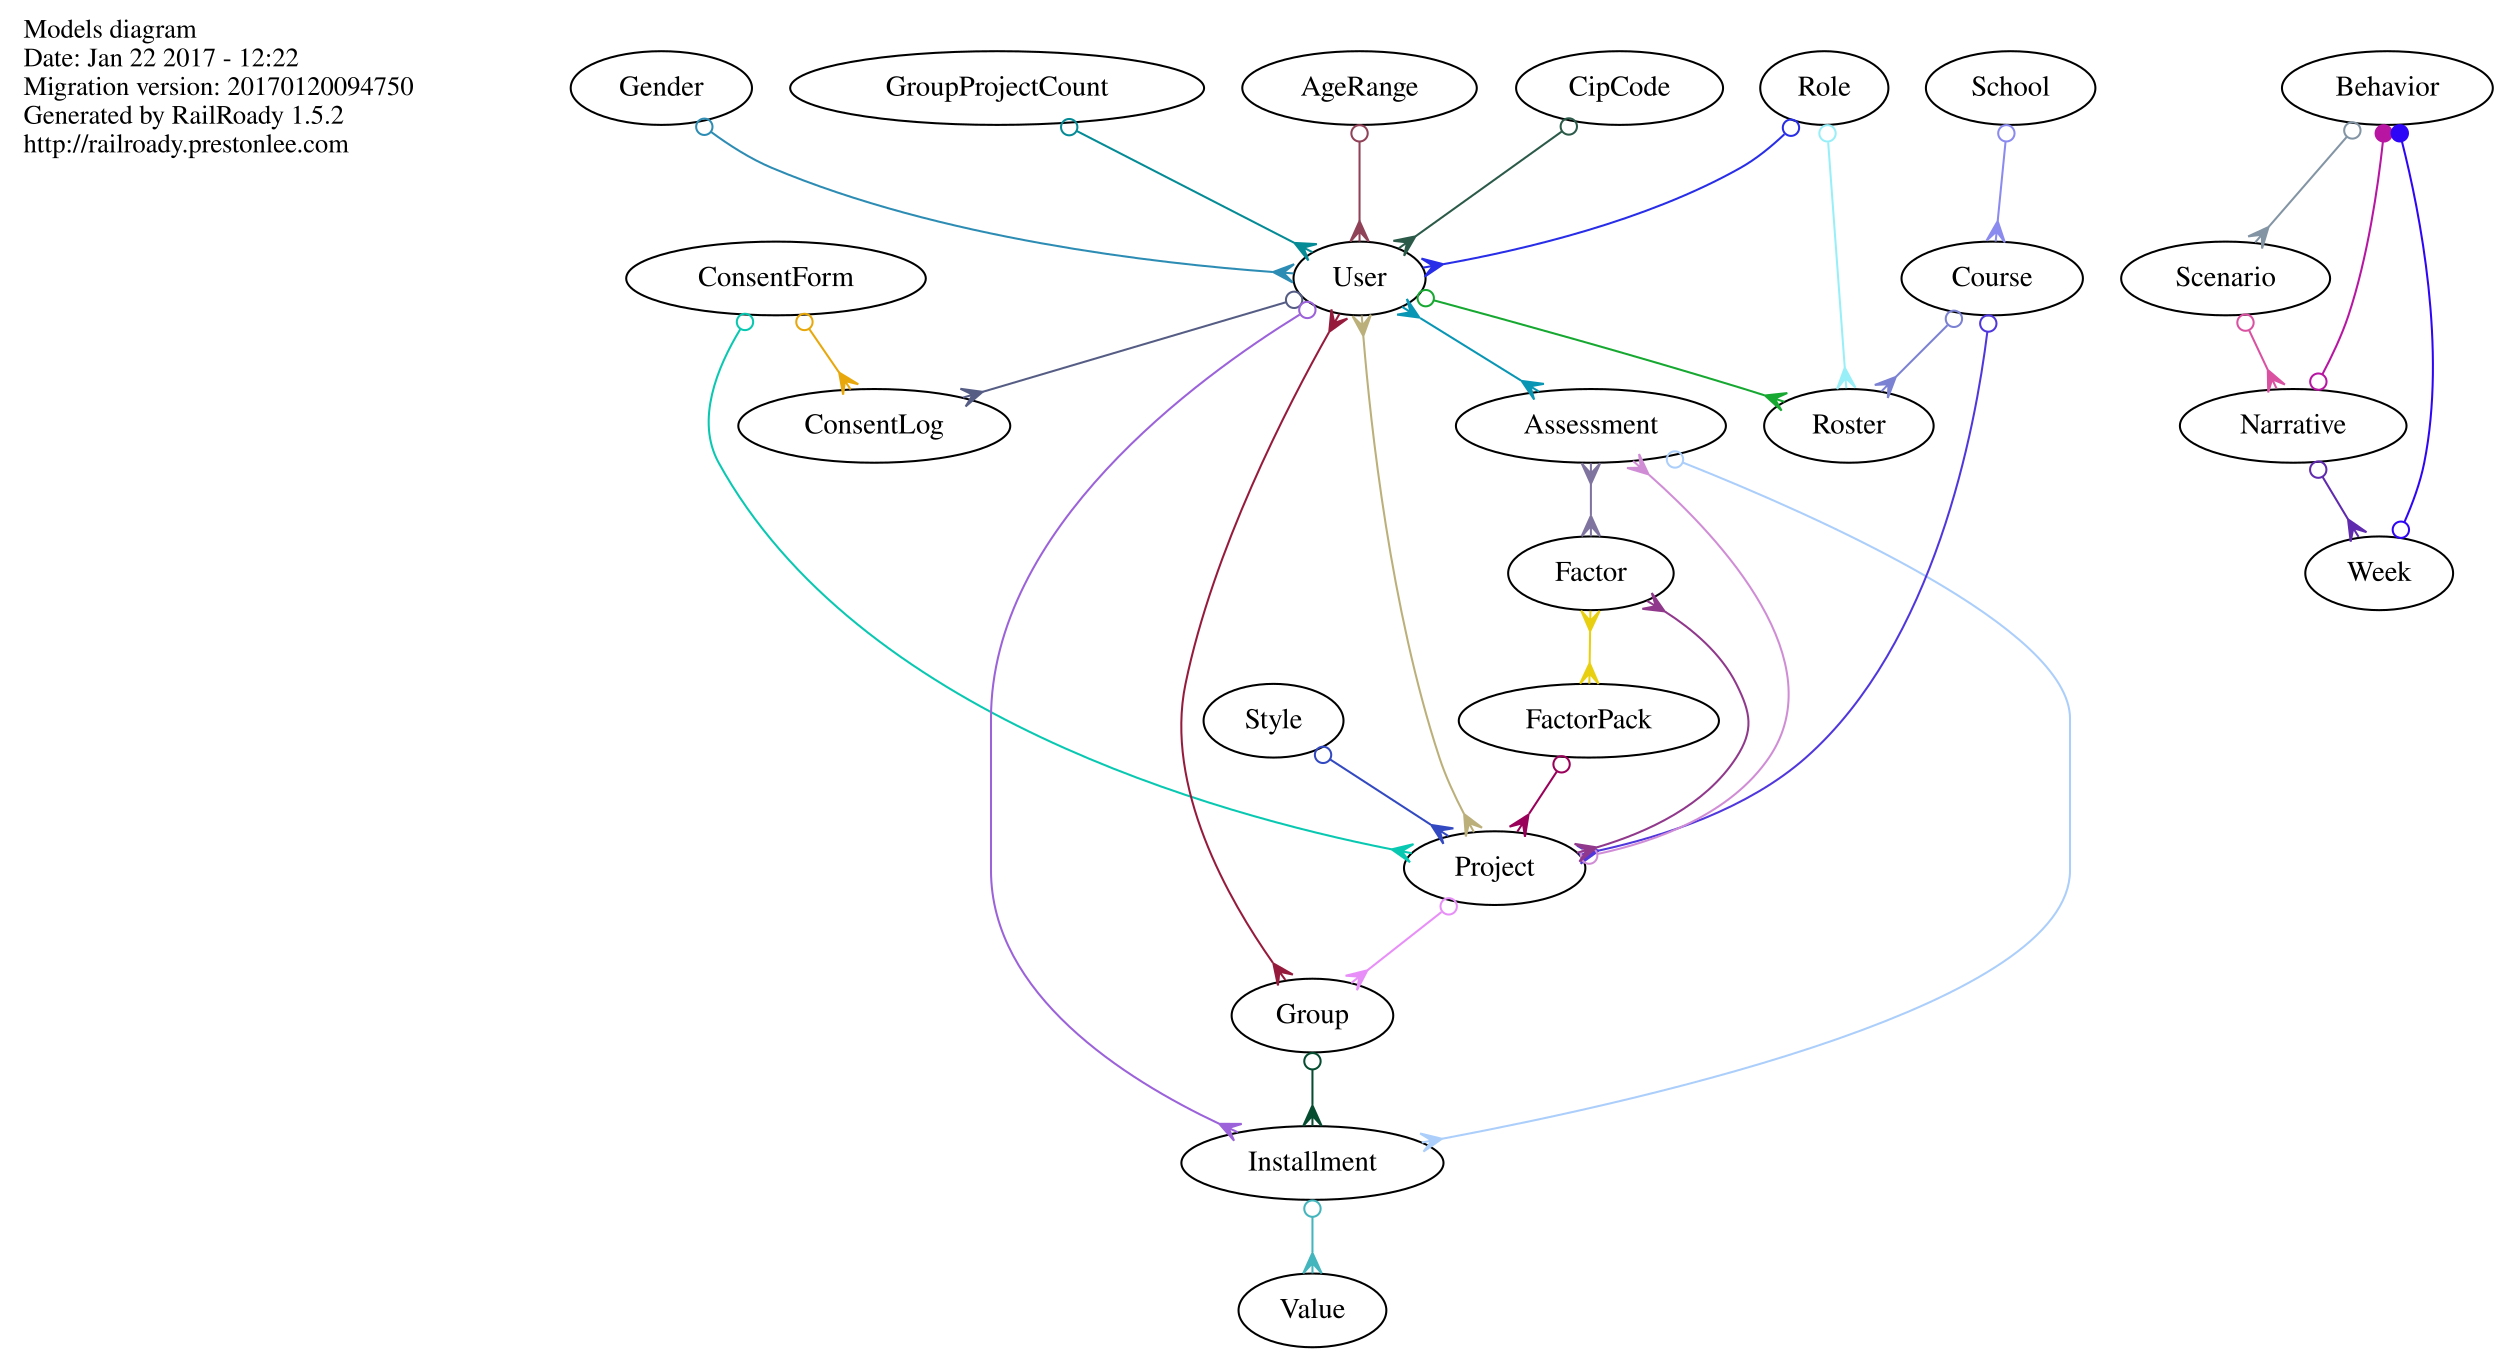
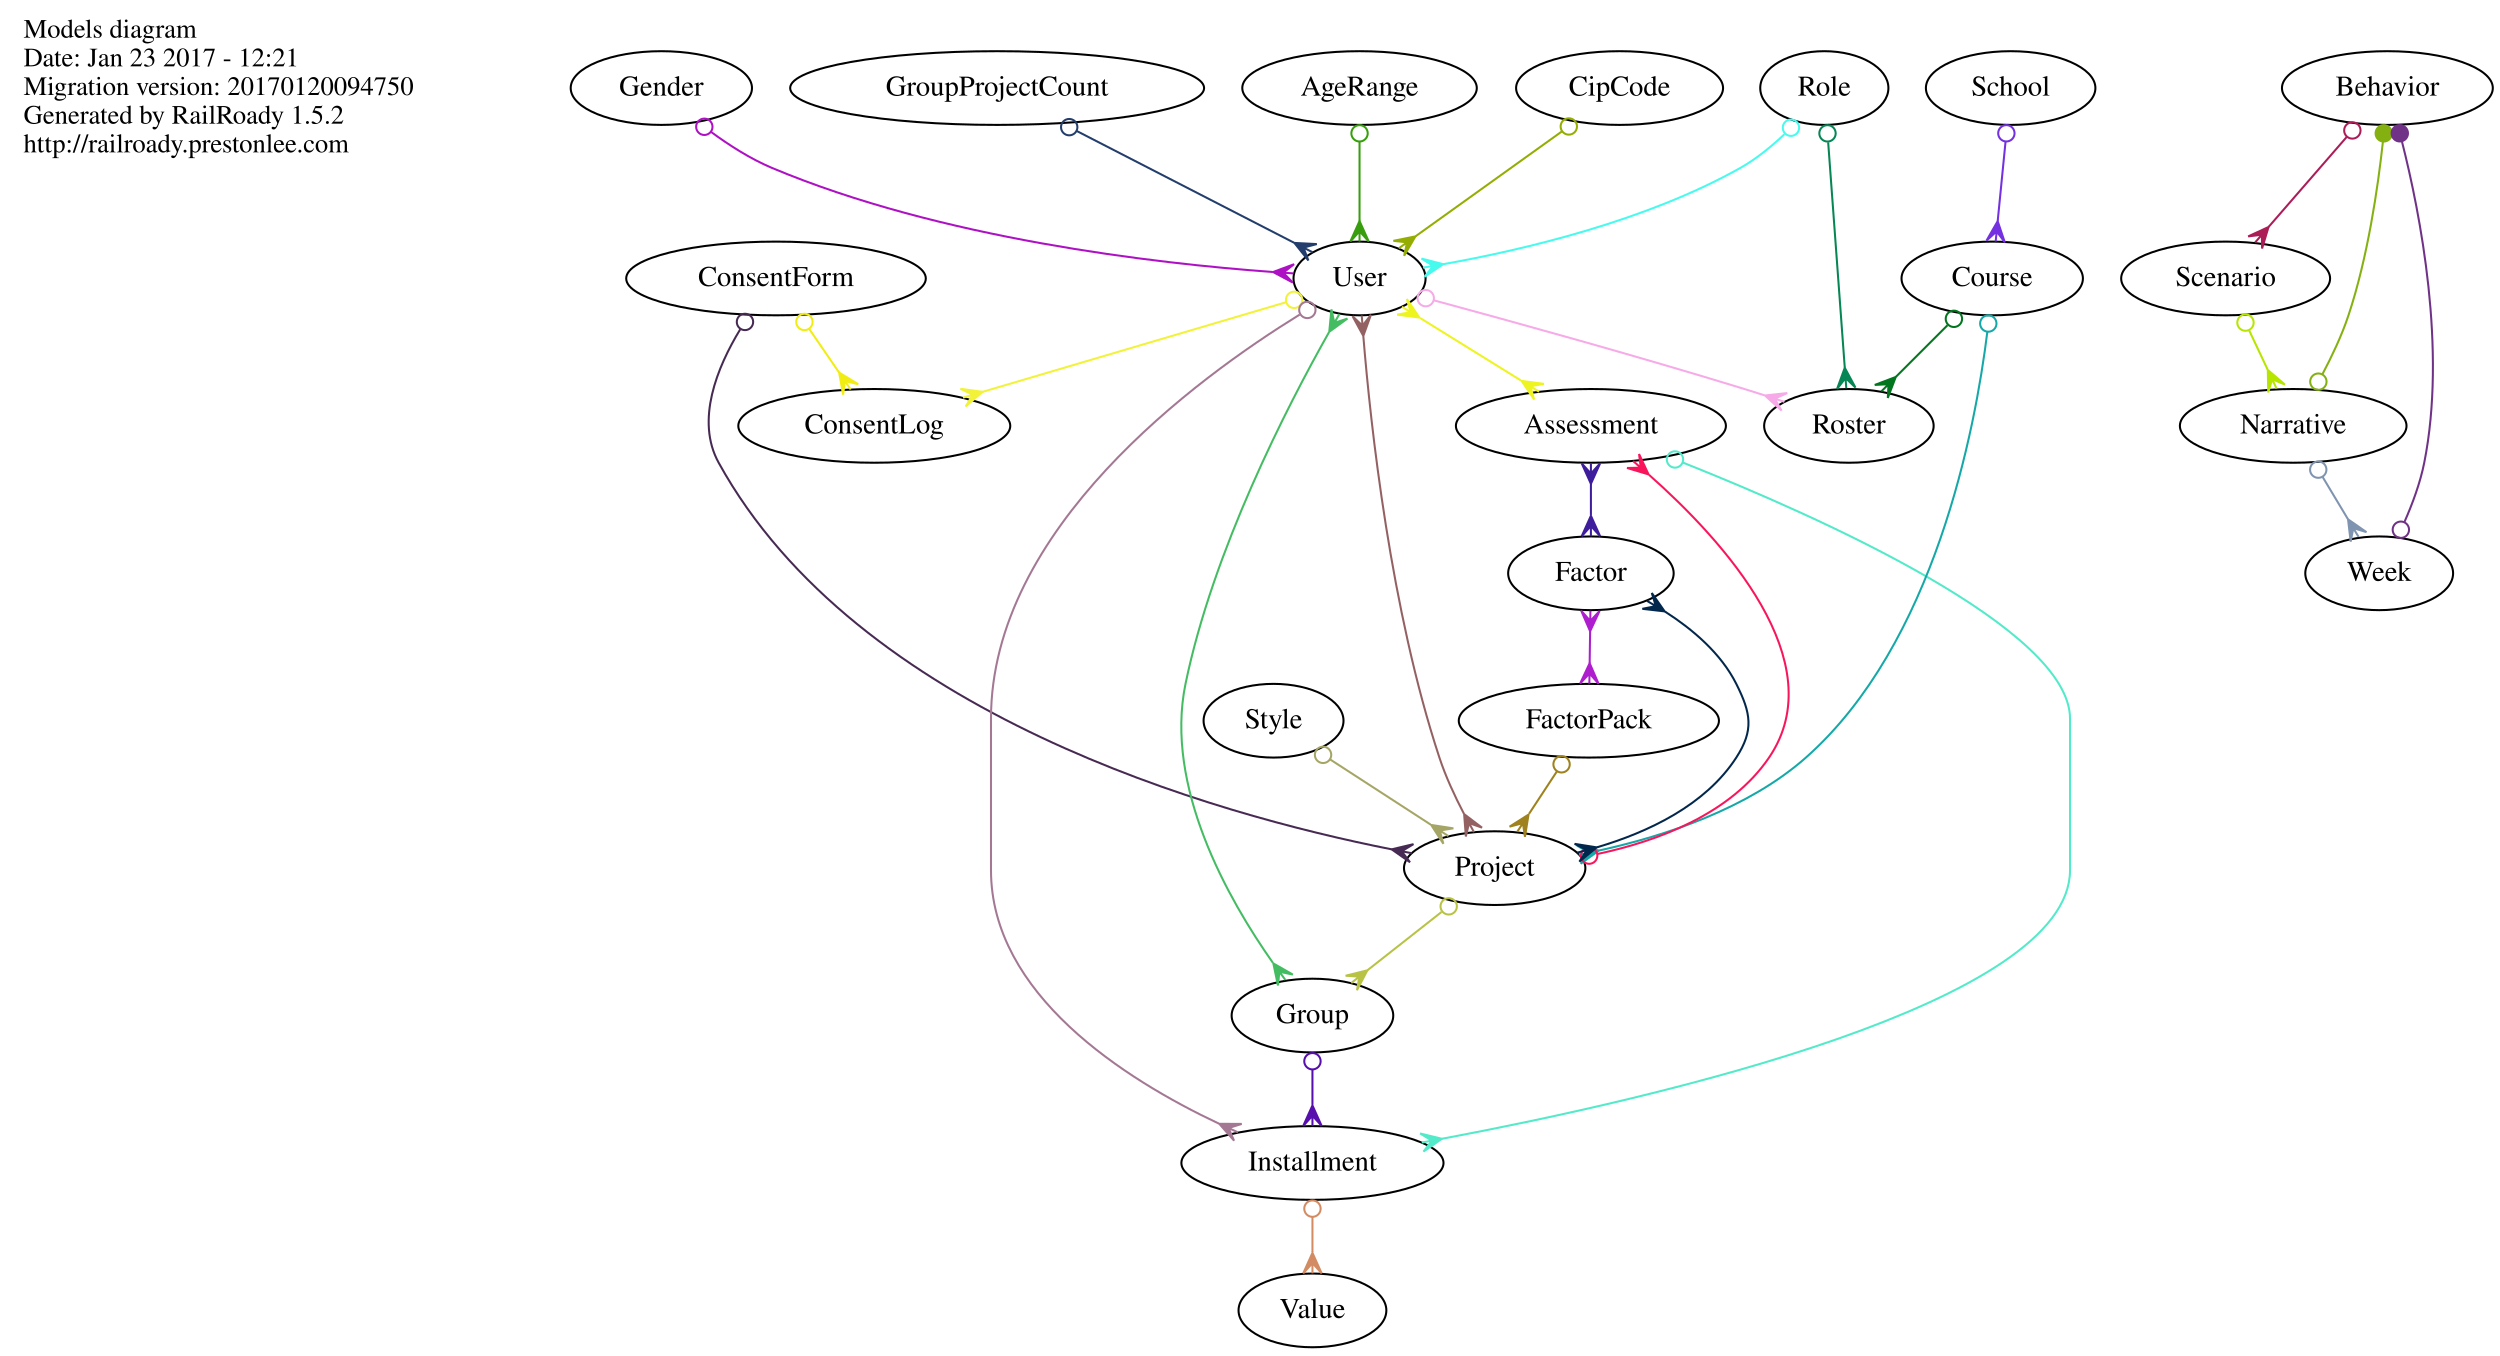
<svg xmlns="http://www.w3.org/2000/svg" width="1221pt" height="662pt" viewBox="0.00 0.00 1221.00 662.00">
  <g id="graph0" class="graph" transform="scale(1 1) rotate(0) translate(4 658)">
    <polygon fill="none" stroke="none" points="-4,4 -4,-658 1217,-658 1217,4 -4,4" />
    <g id="node1" class="node">
      <text text-anchor="start" x="7.5" y="-639.6" font-family="Times,serif" font-size="13.00">Models diagram</text>
-       <text text-anchor="start" x="7.5" y="-625.6" font-family="Times,serif" font-size="13.00">Date: Jan 22 2017 - 12:22</text>
+       <text text-anchor="start" x="7.5" y="-625.6" font-family="Times,serif" font-size="13.00">Date: Jan 23 2017 - 12:21</text>
      <text text-anchor="start" x="7.5" y="-611.6" font-family="Times,serif" font-size="13.00">Migration version: 20170120094750</text>
      <text text-anchor="start" x="7.5" y="-597.6" font-family="Times,serif" font-size="13.00">Generated by RailRoady 1.5.2</text>
      <text text-anchor="start" x="7.5" y="-583.6" font-family="Times,serif" font-size="13.00">http://railroady.prestonlee.com</text>
    </g>
    <g id="node2" class="node">
      <ellipse fill="none" stroke="black" cx="660" cy="-615" rx="57.269" ry="18" />
      <text text-anchor="middle" x="660" y="-611.3" font-family="Times,serif" font-size="14.00">AgeRange</text>
    </g>
    <g id="node22" class="node">
      <ellipse fill="none" stroke="black" cx="660" cy="-522" rx="32.246" ry="18" />
      <text text-anchor="middle" x="660" y="-518.3" font-family="Times,serif" font-size="14.00">User</text>
    </g>
    <g id="edge1" class="edge">
-       <path fill="none" stroke="#8f4258" d="M660,-588.729C660,-576.725 660,-562.362 660,-550.129" />
-       <ellipse fill="none" stroke="#8f4258" cx="660" cy="-592.884" rx="4" ry="4" />
-       <polygon fill="#8f4258" stroke="#8f4258" points="660,-550.04 664.5,-540.04 660,-545.04 660,-540.04 660,-540.04 660,-540.04 660,-545.04 655.5,-540.04 660,-550.04 660,-550.04" />
+       <path fill="none" stroke="#389e0e" d="M660,-588.729C660,-576.725 660,-562.362 660,-550.129" />
+       <ellipse fill="none" stroke="#389e0e" cx="660" cy="-592.884" rx="4" ry="4" />
+       <polygon fill="#389e0e" stroke="#389e0e" points="660,-550.04 664.5,-540.04 660,-545.04 660,-540.04 660,-540.04 660,-540.04 660,-545.04 655.5,-540.04 660,-550.04 660,-550.04" />
    </g>
    <g id="node3" class="node">
      <ellipse fill="none" stroke="black" cx="773" cy="-450" rx="65.942" ry="18" />
      <text text-anchor="middle" x="773" y="-446.3" font-family="Times,serif" font-size="14.00">Assessment</text>
    </g>
    <g id="node9" class="node">
      <ellipse fill="none" stroke="black" cx="773" cy="-378" rx="40.42" ry="18" />
      <text text-anchor="middle" x="773" y="-374.3" font-family="Times,serif" font-size="14.00">Factor</text>
    </g>
    <g id="edge3" class="edge">
-       <path fill="none" stroke="#7f749f" d="M773,-421.665C773,-416.687 773,-411.491 773,-406.507" />
-       <polygon fill="#7f749f" stroke="#7f749f" points="773,-421.697 768.5,-431.697 773,-426.697 773,-431.697 773,-431.697 773,-431.697 773,-426.697 777.5,-431.697 773,-421.697 773,-421.697" />
-       <polygon fill="#7f749f" stroke="#7f749f" points="773,-406.104 777.5,-396.104 773,-401.104 773,-396.104 773,-396.104 773,-396.104 773,-401.104 768.5,-396.104 773,-406.104 773,-406.104" />
+       <path fill="none" stroke="#3e1d9d" d="M773,-421.665C773,-416.687 773,-411.491 773,-406.507" />
+       <polygon fill="#3e1d9d" stroke="#3e1d9d" points="773,-421.697 768.5,-431.697 773,-426.697 773,-431.697 773,-431.697 773,-431.697 773,-426.697 777.5,-431.697 773,-421.697 773,-421.697" />
+       <polygon fill="#3e1d9d" stroke="#3e1d9d" points="773,-406.104 777.5,-396.104 773,-401.104 773,-396.104 773,-396.104 773,-396.104 773,-401.104 768.5,-396.104 773,-406.104 773,-406.104" />
    </g>
    <g id="node14" class="node">
      <ellipse fill="none" stroke="black" cx="637" cy="-90" rx="64.017" ry="18" />
      <text text-anchor="middle" x="637" y="-86.3" font-family="Times,serif" font-size="14.00">Installment</text>
    </g>
    <g id="edge2" class="edge">
-       <path fill="none" stroke="#abcefb" d="M817.948,-432.063C885.914,-405.039 1007,-350.755 1007,-307 1007,-307 1007,-307 1007,-233 1007,-168.095 806.044,-121.733 700.329,-101.833" />
-       <ellipse fill="none" stroke="#abcefb" cx="814.058" cy="-433.597" rx="4" ry="4" />
-       <polygon fill="#abcefb" stroke="#abcefb" points="700.238,-101.817 691.228,-95.566 695.322,-100.904 690.406,-99.991 690.406,-99.991 690.406,-99.991 695.322,-100.904 689.584,-104.415 700.238,-101.817 700.238,-101.817" />
+       <path fill="none" stroke="#52eac9" d="M817.948,-432.063C885.914,-405.039 1007,-350.755 1007,-307 1007,-307 1007,-307 1007,-233 1007,-168.095 806.044,-121.733 700.329,-101.833" />
+       <ellipse fill="none" stroke="#52eac9" cx="814.058" cy="-433.597" rx="4" ry="4" />
+       <polygon fill="#52eac9" stroke="#52eac9" points="700.238,-101.817 691.228,-95.566 695.322,-100.904 690.406,-99.991 690.406,-99.991 690.406,-99.991 695.322,-100.904 689.584,-104.415 700.238,-101.817 700.238,-101.817" />
    </g>
    <g id="node4" class="node">
      <ellipse fill="none" stroke="black" cx="1162" cy="-615" rx="51.493" ry="18" />
      <text text-anchor="middle" x="1162" y="-611.3" font-family="Times,serif" font-size="14.00">Behavior</text>
    </g>
    <g id="node19" class="node">
      <ellipse fill="none" stroke="black" cx="1083" cy="-522" rx="51.019" ry="18" />
      <text text-anchor="middle" x="1083" y="-518.3" font-family="Times,serif" font-size="14.00">Scenario</text>
    </g>
    <g id="edge4" class="edge">
-       <path fill="none" stroke="#8395a5" d="M1142.22,-591.214C1130.57,-577.799 1115.85,-560.841 1104,-547.189" />
-       <ellipse fill="none" stroke="#8395a5" cx="1144.89" cy="-594.289" rx="4" ry="4" />
-       <polygon fill="#8395a5" stroke="#8395a5" points="1103.95,-547.136 1100.8,-536.635 1100.68,-543.361 1097.4,-539.585 1097.4,-539.585 1097.4,-539.585 1100.68,-543.361 1094,-542.535 1103.95,-547.136 1103.95,-547.136" />
+       <path fill="none" stroke="#ac1d58" d="M1142.22,-591.214C1130.57,-577.799 1115.85,-560.841 1104,-547.189" />
+       <ellipse fill="none" stroke="#ac1d58" cx="1144.89" cy="-594.289" rx="4" ry="4" />
+       <polygon fill="#ac1d58" stroke="#ac1d58" points="1103.95,-547.136 1100.8,-536.635 1100.68,-543.361 1097.4,-539.585 1097.4,-539.585 1097.4,-539.585 1100.68,-543.361 1094,-542.535 1103.95,-547.136 1103.95,-547.136" />
    </g>
    <g id="node5" class="node">
      <ellipse fill="none" stroke="black" cx="787" cy="-615" rx="50.543" ry="18" />
      <text text-anchor="middle" x="787" y="-611.3" font-family="Times,serif" font-size="14.00">CipCode</text>
    </g>
    <g id="edge5" class="edge">
-       <path fill="none" stroke="#2b5a49" d="M758.91,-593.872C737.614,-578.613 708.508,-557.758 687.387,-542.624" />
-       <ellipse fill="none" stroke="#2b5a49" cx="762.205" cy="-596.233" rx="4" ry="4" />
-       <polygon fill="#2b5a49" stroke="#2b5a49" points="687.282,-542.548 681.774,-533.066 683.217,-539.636 679.153,-536.724 679.153,-536.724 679.153,-536.724 683.217,-539.636 676.532,-540.382 687.282,-542.548 687.282,-542.548" />
+       <path fill="none" stroke="#95ad03" d="M758.91,-593.872C737.614,-578.613 708.508,-557.758 687.387,-542.624" />
+       <ellipse fill="none" stroke="#95ad03" cx="762.205" cy="-596.233" rx="4" ry="4" />
+       <polygon fill="#95ad03" stroke="#95ad03" points="687.282,-542.548 681.774,-533.066 683.217,-539.636 679.153,-536.724 679.153,-536.724 679.153,-536.724 683.217,-539.636 676.532,-540.382 687.282,-542.548 687.282,-542.548" />
    </g>
    <g id="node6" class="node">
      <ellipse fill="none" stroke="black" cx="375" cy="-522" rx="73.165" ry="18" />
      <text text-anchor="middle" x="375" y="-518.3" font-family="Times,serif" font-size="14.00">ConsentForm</text>
    </g>
    <g id="node7" class="node">
      <ellipse fill="none" stroke="black" cx="423" cy="-450" rx="66.416" ry="18" />
      <text text-anchor="middle" x="423" y="-446.3" font-family="Times,serif" font-size="14.00">ConsentLog</text>
    </g>
    <g id="edge7" class="edge">
-       <path fill="none" stroke="#e8a80b" d="M391.265,-497.28C395.935,-490.47 401.041,-483.023 405.767,-476.131" />
-       <ellipse fill="none" stroke="#e8a80b" cx="388.882" cy="-500.756" rx="4" ry="4" />
-       <polygon fill="#e8a80b" stroke="#e8a80b" points="405.832,-476.036 415.199,-470.334 408.66,-471.913 411.488,-467.789 411.488,-467.789 411.488,-467.789 408.66,-471.913 407.776,-465.244 405.832,-476.036 405.832,-476.036" />
+       <path fill="none" stroke="#f1ed13" d="M391.265,-497.28C395.935,-490.47 401.041,-483.023 405.767,-476.131" />
+       <ellipse fill="none" stroke="#f1ed13" cx="388.882" cy="-500.756" rx="4" ry="4" />
+       <polygon fill="#f1ed13" stroke="#f1ed13" points="405.832,-476.036 415.199,-470.334 408.66,-471.913 411.488,-467.789 411.488,-467.789 411.488,-467.789 408.66,-471.913 407.776,-465.244 405.832,-476.036 405.832,-476.036" />
    </g>
    <g id="node16" class="node">
      <ellipse fill="none" stroke="black" cx="726" cy="-234" rx="44.295" ry="18" />
      <text text-anchor="middle" x="726" y="-230.3" font-family="Times,serif" font-size="14.00">Project</text>
    </g>
    <g id="edge6" class="edge">
-       <path fill="none" stroke="#08c8b1" d="M357.533,-497.169C346.248,-478.627 335.611,-452.664 347,-432 414.66,-309.243 589.02,-260.365 675.632,-243.191" />
-       <ellipse fill="none" stroke="#08c8b1" cx="359.847" cy="-500.766" rx="4" ry="4" />
-       <polygon fill="#08c8b1" stroke="#08c8b1" points="675.675,-243.183 686.344,-245.717 680.585,-242.24 685.495,-241.297 685.495,-241.297 685.495,-241.297 680.585,-242.24 684.647,-236.878 675.675,-243.183 675.675,-243.183" />
+       <path fill="none" stroke="#472a53" d="M357.533,-497.169C346.248,-478.627 335.611,-452.664 347,-432 414.66,-309.243 589.02,-260.365 675.632,-243.191" />
+       <ellipse fill="none" stroke="#472a53" cx="359.847" cy="-500.766" rx="4" ry="4" />
+       <polygon fill="#472a53" stroke="#472a53" points="675.675,-243.183 686.344,-245.717 680.585,-242.24 685.495,-241.297 685.495,-241.297 685.495,-241.297 680.585,-242.24 684.647,-236.878 675.675,-243.183 675.675,-243.183" />
    </g>
    <g id="node8" class="node">
      <ellipse fill="none" stroke="black" cx="969" cy="-522" rx="44.295" ry="18" />
      <text text-anchor="middle" x="969" y="-518.3" font-family="Times,serif" font-size="14.00">Course</text>
    </g>
    <g id="edge8" class="edge">
-       <path fill="none" stroke="#4f37dd" d="M966.622,-495.989C960.703,-448.18 940.911,-343.636 878,-288 849.853,-263.108 809.346,-249.743 777.225,-242.664" />
-       <ellipse fill="none" stroke="#4f37dd" cx="967.085" cy="-499.991" rx="4" ry="4" />
-       <polygon fill="#4f37dd" stroke="#4f37dd" points="776.911,-242.599 768.026,-236.172 772.014,-241.589 767.117,-240.579 767.117,-240.579 767.117,-240.579 772.014,-241.589 766.208,-244.987 776.911,-242.599 776.911,-242.599" />
+       <path fill="none" stroke="#15a8a8" d="M966.622,-495.989C960.703,-448.18 940.911,-343.636 878,-288 849.853,-263.108 809.346,-249.743 777.225,-242.664" />
+       <ellipse fill="none" stroke="#15a8a8" cx="967.085" cy="-499.991" rx="4" ry="4" />
+       <polygon fill="#15a8a8" stroke="#15a8a8" points="776.911,-242.599 768.026,-236.172 772.014,-241.589 767.117,-240.579 767.117,-240.579 767.117,-240.579 772.014,-241.589 766.208,-244.987 776.911,-242.599 776.911,-242.599" />
    </g>
    <g id="node18" class="node">
      <ellipse fill="none" stroke="black" cx="899" cy="-450" rx="41.394" ry="18" />
      <text text-anchor="middle" x="899" y="-446.3" font-family="Times,serif" font-size="14.00">Roster</text>
    </g>
    <g id="edge9" class="edge">
-       <path fill="none" stroke="#7b81d3" d="M947.194,-499.194C939.17,-491.17 930.063,-482.063 921.942,-473.942" />
-       <ellipse fill="none" stroke="#7b81d3" cx="950.287" cy="-502.287" rx="4" ry="4" />
-       <polygon fill="#7b81d3" stroke="#7b81d3" points="921.892,-473.892 918.003,-463.639 918.357,-470.357 914.821,-466.821 914.821,-466.821 914.821,-466.821 918.357,-470.357 911.639,-470.003 921.892,-473.892 921.892,-473.892" />
+       <path fill="none" stroke="#02761f" d="M947.194,-499.194C939.17,-491.17 930.063,-482.063 921.942,-473.942" />
+       <ellipse fill="none" stroke="#02761f" cx="950.287" cy="-502.287" rx="4" ry="4" />
+       <polygon fill="#02761f" stroke="#02761f" points="921.892,-473.892 918.003,-463.639 918.357,-470.357 914.821,-466.821 914.821,-466.821 914.821,-466.821 918.357,-470.357 911.639,-470.003 921.892,-473.892 921.892,-473.892" />
    </g>
    <g id="node10" class="node">
      <ellipse fill="none" stroke="black" cx="772" cy="-306" rx="63.541" ry="18" />
      <text text-anchor="middle" x="772" y="-302.3" font-family="Times,serif" font-size="14.00">FactorPack</text>
    </g>
    <g id="edge10" class="edge">
-       <path fill="none" stroke="#e8d011" d="M772.61,-349.665C772.536,-344.552 772.46,-339.21 772.387,-334.104" />
-       <polygon fill="#e8d011" stroke="#e8d011" points="772.61,-349.698 768.253,-359.761 772.681,-354.697 772.753,-359.697 772.753,-359.697 772.753,-359.697 772.681,-354.697 777.252,-359.632 772.61,-349.698 772.61,-349.698" />
-       <polygon fill="#e8d011" stroke="#e8d011" points="772.387,-334.103 776.744,-324.04 772.316,-329.104 772.244,-324.104 772.244,-324.104 772.244,-324.104 772.316,-329.104 767.745,-324.169 772.387,-334.103 772.387,-334.103" />
+       <path fill="none" stroke="#ae1ece" d="M772.61,-349.665C772.536,-344.552 772.46,-339.21 772.387,-334.104" />
+       <polygon fill="#ae1ece" stroke="#ae1ece" points="772.61,-349.698 768.253,-359.761 772.681,-354.697 772.753,-359.697 772.753,-359.697 772.753,-359.697 772.681,-354.697 777.252,-359.632 772.61,-349.698 772.61,-349.698" />
+       <polygon fill="#ae1ece" stroke="#ae1ece" points="772.387,-334.103 776.744,-324.04 772.316,-329.104 772.244,-324.104 772.244,-324.104 772.244,-324.104 772.316,-329.104 767.745,-324.169 772.387,-334.103 772.387,-334.103" />
    </g>
    <g id="edge11" class="edge">
-       <path fill="none" stroke="#9a0059" d="M756.413,-281.28C752.037,-274.622 747.261,-267.354 742.817,-260.591" />
-       <ellipse fill="none" stroke="#9a0059" cx="758.668" cy="-284.712" rx="4" ry="4" />
-       <polygon fill="#9a0059" stroke="#9a0059" points="742.525,-260.146 740.793,-249.318 739.779,-255.968 737.033,-251.789 737.033,-251.789 737.033,-251.789 739.779,-255.968 733.272,-254.26 742.525,-260.146 742.525,-260.146" />
+       <path fill="none" stroke="#9f821d" d="M756.413,-281.28C752.037,-274.622 747.261,-267.354 742.817,-260.591" />
+       <ellipse fill="none" stroke="#9f821d" cx="758.668" cy="-284.712" rx="4" ry="4" />
+       <polygon fill="#9f821d" stroke="#9f821d" points="742.525,-260.146 740.793,-249.318 739.779,-255.968 737.033,-251.789 737.033,-251.789 737.033,-251.789 739.779,-255.968 733.272,-254.26 742.525,-260.146 742.525,-260.146" />
    </g>
    <g id="node11" class="node">
      <ellipse fill="none" stroke="black" cx="319" cy="-615" rx="44.271" ry="18" />
      <text text-anchor="middle" x="319" y="-611.3" font-family="Times,serif" font-size="14.00">Gender</text>
    </g>
    <g id="edge12" class="edge">
-       <path fill="none" stroke="#2d8cb3" d="M343.264,-593.578C352.131,-587.052 362.558,-580.389 373,-576 455.23,-541.436 560.085,-529.346 617.562,-525.166" />
-       <ellipse fill="none" stroke="#2d8cb3" cx="339.993" cy="-596.076" rx="4" ry="4" />
-       <polygon fill="#2d8cb3" stroke="#2d8cb3" points="617.75,-525.153 628.033,-528.963 622.738,-524.813 627.727,-524.474 627.727,-524.474 627.727,-524.474 622.738,-524.813 627.421,-519.984 617.75,-525.153 617.75,-525.153" />
+       <path fill="none" stroke="#ae10c4" d="M343.264,-593.578C352.131,-587.052 362.558,-580.389 373,-576 455.23,-541.436 560.085,-529.346 617.562,-525.166" />
+       <ellipse fill="none" stroke="#ae10c4" cx="339.993" cy="-596.076" rx="4" ry="4" />
+       <polygon fill="#ae10c4" stroke="#ae10c4" points="617.75,-525.153 628.033,-528.963 622.738,-524.813 627.727,-524.474 627.727,-524.474 627.727,-524.474 622.738,-524.813 627.421,-519.984 617.75,-525.153 617.75,-525.153" />
    </g>
    <g id="node12" class="node">
      <ellipse fill="none" stroke="black" cx="637" cy="-162" rx="39.469" ry="18" />
      <text text-anchor="middle" x="637" y="-158.3" font-family="Times,serif" font-size="14.00">Group</text>
    </g>
    <g id="edge14" class="edge">
-       <path fill="none" stroke="#064c31" d="M637,-135.64C637,-130.063 637,-124.132 637,-118.476" />
-       <ellipse fill="none" stroke="#064c31" cx="637" cy="-139.697" rx="4" ry="4" />
-       <polygon fill="#064c31" stroke="#064c31" points="637,-118.104 641.5,-108.104 637,-113.104 637,-108.104 637,-108.104 637,-108.104 637,-113.104 632.5,-108.104 637,-118.104 637,-118.104" />
+       <path fill="none" stroke="#560ead" d="M637,-135.64C637,-130.063 637,-124.132 637,-118.476" />
+       <ellipse fill="none" stroke="#560ead" cx="637" cy="-139.697" rx="4" ry="4" />
+       <polygon fill="#560ead" stroke="#560ead" points="637,-118.104 641.5,-108.104 637,-113.104 637,-108.104 637,-108.104 637,-108.104 637,-113.104 632.5,-108.104 637,-118.104 637,-118.104" />
    </g>
    <g id="edge13" class="edge">
-       <path fill="none" stroke="#961a3c" d="M617.649,-187.813C595.824,-218.785 564.634,-273.808 575,-324 588.452,-389.132 624.486,-459.238 645.06,-495.698" />
-       <polygon fill="#961a3c" stroke="#961a3c" points="617.907,-187.458 627.429,-182.018 620.848,-183.415 623.79,-179.371 623.79,-179.371 623.79,-179.371 620.848,-183.415 620.151,-176.724 617.907,-187.458 617.907,-187.458" />
-       <polygon fill="#961a3c" stroke="#961a3c" points="645.21,-495.96 646.272,-506.875 647.693,-500.3 650.177,-504.639 650.177,-504.639 650.177,-504.639 647.693,-500.3 654.083,-502.403 645.21,-495.96 645.21,-495.96" />
+       <path fill="none" stroke="#43bc62" d="M617.649,-187.813C595.824,-218.785 564.634,-273.808 575,-324 588.452,-389.132 624.486,-459.238 645.06,-495.698" />
+       <polygon fill="#43bc62" stroke="#43bc62" points="617.907,-187.458 627.429,-182.018 620.848,-183.415 623.79,-179.371 623.79,-179.371 623.79,-179.371 620.848,-183.415 620.151,-176.724 617.907,-187.458 617.907,-187.458" />
+       <polygon fill="#43bc62" stroke="#43bc62" points="645.21,-495.96 646.272,-506.875 647.693,-500.3 650.177,-504.639 650.177,-504.639 650.177,-504.639 647.693,-500.3 654.083,-502.403 645.21,-495.96 645.21,-495.96" />
    </g>
    <g id="node13" class="node">
      <ellipse fill="none" stroke="black" cx="483" cy="-615" rx="101.087" ry="18" />
      <text text-anchor="middle" x="483" y="-611.3" font-family="Times,serif" font-size="14.00">GroupProjectCount</text>
    </g>
    <g id="edge15" class="edge">
-       <path fill="none" stroke="#048b95" d="M521.919,-593.991C553.731,-577.635 598.164,-554.792 627.951,-539.477" />
-       <ellipse fill="none" stroke="#048b95" cx="518.201" cy="-595.902" rx="4" ry="4" />
-       <polygon fill="#048b95" stroke="#048b95" points="628.179,-539.36 639.131,-538.789 632.626,-537.074 637.073,-534.787 637.073,-534.787 637.073,-534.787 632.626,-537.074 635.015,-530.785 628.179,-539.36 628.179,-539.36" />
+       <path fill="none" stroke="#233e6c" d="M521.919,-593.991C553.731,-577.635 598.164,-554.792 627.951,-539.477" />
+       <ellipse fill="none" stroke="#233e6c" cx="518.201" cy="-595.902" rx="4" ry="4" />
+       <polygon fill="#233e6c" stroke="#233e6c" points="628.179,-539.36 639.131,-538.789 632.626,-537.074 637.073,-534.787 637.073,-534.787 637.073,-534.787 632.626,-537.074 635.015,-530.785 628.179,-539.36 628.179,-539.36" />
    </g>
    <g id="node23" class="node">
      <ellipse fill="none" stroke="black" cx="637" cy="-18" rx="36.096" ry="18" />
      <text text-anchor="middle" x="637" y="-14.3" font-family="Times,serif" font-size="14.00">Value</text>
    </g>
    <g id="edge16" class="edge">
-       <path fill="none" stroke="#43b5bc" d="M637,-63.64C637,-58.063 637,-52.132 637,-46.476" />
-       <ellipse fill="none" stroke="#43b5bc" cx="637" cy="-67.697" rx="4" ry="4" />
-       <polygon fill="#43b5bc" stroke="#43b5bc" points="637,-46.104 641.5,-36.104 637,-41.104 637,-36.104 637,-36.104 637,-36.104 637,-41.104 632.5,-36.104 637,-46.104 637,-46.104" />
+       <path fill="none" stroke="#d38b64" d="M637,-63.64C637,-58.063 637,-52.132 637,-46.476" />
+       <ellipse fill="none" stroke="#d38b64" cx="637" cy="-67.697" rx="4" ry="4" />
+       <polygon fill="#d38b64" stroke="#d38b64" points="637,-46.104 641.5,-36.104 637,-41.104 637,-36.104 637,-36.104 637,-36.104 637,-41.104 632.5,-36.104 637,-46.104 637,-46.104" />
    </g>
    <g id="node15" class="node">
      <ellipse fill="none" stroke="black" cx="1116" cy="-450" rx="55.344" ry="18" />
      <text text-anchor="middle" x="1116" y="-446.3" font-family="Times,serif" font-size="14.00">Narrative</text>
    </g>
    <g id="edge18" class="edge">
-       <path fill="none" stroke="#b815a2" d="M1130.23,-475.141C1134.91,-483.971 1139.74,-494.201 1143,-504 1152.38,-532.21 1157.34,-566.11 1159.81,-588.751" />
-       <ellipse fill="none" stroke="#b815a2" cx="1128.29" cy="-471.602" rx="4" ry="4" />
-       <ellipse fill="#b815a2" stroke="#b815a2" cx="1160.23" cy="-592.862" rx="4" ry="4" />
+       <path fill="none" stroke="#84b111" d="M1130.23,-475.141C1134.91,-483.971 1139.74,-494.201 1143,-504 1152.38,-532.21 1157.34,-566.11 1159.81,-588.751" />
+       <ellipse fill="none" stroke="#84b111" cx="1128.29" cy="-471.602" rx="4" ry="4" />
+       <ellipse fill="#84b111" stroke="#84b111" cx="1160.23" cy="-592.862" rx="4" ry="4" />
    </g>
    <g id="node24" class="node">
      <ellipse fill="none" stroke="black" cx="1158" cy="-378" rx="36.096" ry="18" />
      <text text-anchor="middle" x="1158" y="-374.3" font-family="Times,serif" font-size="14.00">Week</text>
    </g>
    <g id="edge17" class="edge">
-       <path fill="none" stroke="#5f2aae" d="M1130.4,-424.998C1134.37,-418.387 1138.68,-411.194 1142.7,-404.502" />
-       <ellipse fill="none" stroke="#5f2aae" cx="1128.23" cy="-428.625" rx="4" ry="4" />
-       <polygon fill="#5f2aae" stroke="#5f2aae" points="1142.78,-404.364 1151.79,-398.104 1145.35,-400.076 1147.93,-395.789 1147.93,-395.789 1147.93,-395.789 1145.35,-400.076 1144.07,-393.474 1142.78,-404.364 1142.78,-404.364" />
+       <path fill="none" stroke="#7f94b0" d="M1130.4,-424.998C1134.37,-418.387 1138.68,-411.194 1142.7,-404.502" />
+       <ellipse fill="none" stroke="#7f94b0" cx="1128.23" cy="-428.625" rx="4" ry="4" />
+       <polygon fill="#7f94b0" stroke="#7f94b0" points="1142.78,-404.364 1151.79,-398.104 1145.35,-400.076 1147.93,-395.789 1147.93,-395.789 1147.93,-395.789 1145.35,-400.076 1144.07,-393.474 1142.78,-404.364 1142.78,-404.364" />
    </g>
    <g id="edge20" class="edge">
-       <path fill="none" stroke="#d08dd6" d="M776.43,-240.958C806.101,-247.345 841.358,-260.579 860,-288 891.719,-334.655 837.577,-394.049 801.425,-426.062" />
-       <ellipse fill="none" stroke="#d08dd6" cx="772.151" cy="-240.11" rx="4" ry="4" />
-       <polygon fill="#d08dd6" stroke="#d08dd6" points="801.146,-426.303 790.636,-429.432 797.361,-429.571 793.577,-432.838 793.577,-432.838 793.577,-432.838 797.361,-429.571 796.517,-436.245 801.146,-426.303 801.146,-426.303" />
+       <path fill="none" stroke="#f9155c" d="M776.43,-240.958C806.101,-247.345 841.358,-260.579 860,-288 891.719,-334.655 837.577,-394.049 801.425,-426.062" />
+       <ellipse fill="none" stroke="#f9155c" cx="772.151" cy="-240.11" rx="4" ry="4" />
+       <polygon fill="#f9155c" stroke="#f9155c" points="801.146,-426.303 790.636,-429.432 797.361,-429.571 793.577,-432.838 793.577,-432.838 793.577,-432.838 797.361,-429.571 796.517,-436.245 801.146,-426.303 801.146,-426.303" />
    </g>
    <g id="edge22" class="edge">
-       <path fill="none" stroke="#90388b" d="M775.944,-244.167C800.898,-251.541 828.921,-264.697 844,-288 852.692,-301.433 851.172,-309.697 844,-324 836.534,-338.889 822.682,-350.665 809.181,-359.297" />
-       <polygon fill="#90388b" stroke="#90388b" points="775.858,-244.143 767.384,-237.182 771.032,-242.834 766.206,-241.525 766.206,-241.525 766.206,-241.525 771.032,-242.834 765.028,-245.868 775.858,-244.143 775.858,-244.143" />
-       <polygon fill="#90388b" stroke="#90388b" points="809.019,-359.394 798.125,-360.652 804.725,-361.956 800.431,-364.517 800.431,-364.517 800.431,-364.517 804.725,-361.956 802.736,-368.382 809.019,-359.394 809.019,-359.394" />
+       <path fill="none" stroke="#02274c" d="M775.944,-244.167C800.898,-251.541 828.921,-264.697 844,-288 852.692,-301.433 851.172,-309.697 844,-324 836.534,-338.889 822.682,-350.665 809.181,-359.297" />
+       <polygon fill="#02274c" stroke="#02274c" points="775.858,-244.143 767.384,-237.182 771.032,-242.834 766.206,-241.525 766.206,-241.525 766.206,-241.525 771.032,-242.834 765.028,-245.868 775.858,-244.143 775.858,-244.143" />
+       <polygon fill="#02274c" stroke="#02274c" points="809.019,-359.394 798.125,-360.652 804.725,-361.956 800.431,-364.517 800.431,-364.517 800.431,-364.517 804.725,-361.956 802.736,-368.382 809.019,-359.394 809.019,-359.394" />
    </g>
    <g id="edge19" class="edge">
-       <path fill="none" stroke="#e88ef8" d="M700.04,-212.582C688.692,-203.657 675.385,-193.19 663.928,-184.18" />
-       <ellipse fill="none" stroke="#e88ef8" cx="703.544" cy="-215.338" rx="4" ry="4" />
-       <polygon fill="#e88ef8" stroke="#e88ef8" points="663.828,-184.101 658.75,-174.382 659.898,-181.01 655.968,-177.919 655.968,-177.919 655.968,-177.919 659.898,-181.01 653.186,-181.456 663.828,-184.101 663.828,-184.101" />
+       <path fill="none" stroke="#b8c345" d="M700.04,-212.582C688.692,-203.657 675.385,-193.19 663.928,-184.18" />
+       <ellipse fill="none" stroke="#b8c345" cx="703.544" cy="-215.338" rx="4" ry="4" />
+       <polygon fill="#b8c345" stroke="#b8c345" points="663.828,-184.101 658.75,-174.382 659.898,-181.01 655.968,-177.919 655.968,-177.919 655.968,-177.919 659.898,-181.01 653.186,-181.456 663.828,-184.101 663.828,-184.101" />
    </g>
    <g id="edge21" class="edge">
-       <path fill="none" stroke="#bbaf7a" d="M710.963,-260.613C706.53,-269.094 702.054,-278.737 699,-288 675.261,-359.996 665.471,-449.492 661.862,-493.685" />
-       <polygon fill="#bbaf7a" stroke="#bbaf7a" points="711.083,-260.393 719.822,-253.768 713.477,-256.003 715.872,-251.613 715.872,-251.613 715.872,-251.613 713.477,-256.003 711.921,-249.459 711.083,-260.393 711.083,-260.393" />
-       <polygon fill="#bbaf7a" stroke="#bbaf7a" points="661.843,-493.936 656.587,-503.56 661.458,-498.922 661.073,-503.907 661.073,-503.907 661.073,-503.907 661.458,-498.922 665.56,-504.253 661.843,-493.936 661.843,-493.936" />
+       <path fill="none" stroke="#946163" d="M710.963,-260.613C706.53,-269.094 702.054,-278.737 699,-288 675.261,-359.996 665.471,-449.492 661.862,-493.685" />
+       <polygon fill="#946163" stroke="#946163" points="711.083,-260.393 719.822,-253.768 713.477,-256.003 715.872,-251.613 715.872,-251.613 715.872,-251.613 713.477,-256.003 711.921,-249.459 711.083,-260.393 711.083,-260.393" />
+       <polygon fill="#946163" stroke="#946163" points="661.843,-493.936 656.587,-503.56 661.458,-498.922 661.073,-503.907 661.073,-503.907 661.073,-503.907 661.458,-498.922 665.56,-504.253 661.843,-493.936 661.843,-493.936" />
    </g>
    <g id="node17" class="node">
      <ellipse fill="none" stroke="black" cx="887" cy="-615" rx="31.297" ry="18" />
      <text text-anchor="middle" x="887" y="-611.3" font-family="Times,serif" font-size="14.00">Role</text>
    </g>
    <g id="edge24" class="edge">
-       <path fill="none" stroke="#98eff8" d="M888.876,-588.52C891.079,-558.6 894.718,-509.164 896.981,-478.427" />
-       <ellipse fill="none" stroke="#98eff8" cx="888.555" cy="-592.875" rx="4" ry="4" />
-       <polygon fill="#98eff8" stroke="#98eff8" points="896.985,-478.37 902.207,-468.727 897.352,-473.383 897.719,-468.397 897.719,-468.397 897.719,-468.397 897.352,-473.383 893.231,-468.066 896.985,-478.37 896.985,-478.37" />
+       <path fill="none" stroke="#068654" d="M888.876,-588.52C891.079,-558.6 894.718,-509.164 896.981,-478.427" />
+       <ellipse fill="none" stroke="#068654" cx="888.555" cy="-592.875" rx="4" ry="4" />
+       <polygon fill="#068654" stroke="#068654" points="896.985,-478.37 902.207,-468.727 897.352,-473.383 897.719,-468.397 897.719,-468.397 897.719,-468.397 897.352,-473.383 893.231,-468.066 896.985,-478.37 896.985,-478.37" />
    </g>
    <g id="edge23" class="edge">
-       <path fill="none" stroke="#282de8" d="M867.556,-592.487C861.184,-586.451 853.739,-580.355 846,-576 799.931,-550.079 740.181,-535.995 701,-528.993" />
-       <ellipse fill="none" stroke="#282de8" cx="870.705" cy="-595.617" rx="4" ry="4" />
-       <polygon fill="#282de8" stroke="#282de8" points="700.87,-528.97 691.773,-522.846 695.942,-528.126 691.013,-527.282 691.013,-527.282 691.013,-527.282 695.942,-528.126 690.254,-531.717 700.87,-528.97 700.87,-528.97" />
+       <path fill="none" stroke="#46fbee" d="M867.556,-592.487C861.184,-586.451 853.739,-580.355 846,-576 799.931,-550.079 740.181,-535.995 701,-528.993" />
+       <ellipse fill="none" stroke="#46fbee" cx="870.705" cy="-595.617" rx="4" ry="4" />
+       <polygon fill="#46fbee" stroke="#46fbee" points="700.87,-528.97 691.773,-522.846 695.942,-528.126 691.013,-527.282 691.013,-527.282 691.013,-527.282 695.942,-528.126 690.254,-531.717 700.87,-528.97 700.87,-528.97" />
    </g>
    <g id="edge25" class="edge">
-       <path fill="none" stroke="#da51a2" d="M1094.53,-496.548C1097.41,-490.428 1100.52,-483.835 1103.45,-477.616" />
-       <ellipse fill="none" stroke="#da51a2" cx="1092.69" cy="-500.437" rx="4" ry="4" />
-       <polygon fill="#da51a2" stroke="#da51a2" points="1103.59,-477.321 1111.93,-470.194 1105.72,-472.798 1107.86,-468.275 1107.86,-468.275 1107.86,-468.275 1105.72,-472.798 1103.79,-466.356 1103.59,-477.321 1103.59,-477.321" />
+       <path fill="none" stroke="#b6e600" d="M1094.53,-496.548C1097.41,-490.428 1100.52,-483.835 1103.45,-477.616" />
+       <ellipse fill="none" stroke="#b6e600" cx="1092.69" cy="-500.437" rx="4" ry="4" />
+       <polygon fill="#b6e600" stroke="#b6e600" points="1103.59,-477.321 1111.93,-470.194 1105.72,-472.798 1107.86,-468.275 1107.86,-468.275 1107.86,-468.275 1105.72,-472.798 1103.79,-466.356 1103.59,-477.321 1103.59,-477.321" />
    </g>
    <g id="node20" class="node">
      <ellipse fill="none" stroke="black" cx="978" cy="-615" rx="41.394" ry="18" />
      <text text-anchor="middle" x="978" y="-611.3" font-family="Times,serif" font-size="14.00">School</text>
    </g>
    <g id="edge26" class="edge">
-       <path fill="none" stroke="#8b8aef" d="M975.501,-588.729C974.313,-576.725 972.893,-562.362 971.683,-550.129" />
-       <ellipse fill="none" stroke="#8b8aef" cx="975.913" cy="-592.903" rx="4" ry="4" />
-       <polygon fill="#8b8aef" stroke="#8b8aef" points="971.67,-549.991 975.163,-539.597 971.177,-545.015 970.685,-540.04 970.685,-540.04 970.685,-540.04 971.177,-545.015 966.207,-540.483 971.67,-549.991 971.67,-549.991" />
+       <path fill="none" stroke="#7430e1" d="M975.501,-588.729C974.313,-576.725 972.893,-562.362 971.683,-550.129" />
+       <ellipse fill="none" stroke="#7430e1" cx="975.913" cy="-592.903" rx="4" ry="4" />
+       <polygon fill="#7430e1" stroke="#7430e1" points="971.67,-549.991 975.163,-539.597 971.177,-545.015 970.685,-540.04 970.685,-540.04 970.685,-540.04 971.177,-545.015 966.207,-540.483 971.67,-549.991 971.67,-549.991" />
    </g>
    <g id="node21" class="node">
      <ellipse fill="none" stroke="black" cx="618" cy="-306" rx="34.171" ry="18" />
      <text text-anchor="middle" x="618" y="-302.3" font-family="Times,serif" font-size="14.00">Style</text>
    </g>
    <g id="edge27" class="edge">
-       <path fill="none" stroke="#3249c1" d="M645.655,-287.076C660.618,-277.377 679.155,-265.362 694.653,-255.318" />
-       <ellipse fill="none" stroke="#3249c1" cx="642.18" cy="-289.328" rx="4" ry="4" />
-       <polygon fill="#3249c1" stroke="#3249c1" points="694.985,-255.103 705.824,-253.44 699.18,-252.383 703.376,-249.664 703.376,-249.664 703.376,-249.664 699.18,-252.383 700.929,-245.887 694.985,-255.103 694.985,-255.103" />
+       <path fill="none" stroke="#a5a666" d="M645.655,-287.076C660.618,-277.377 679.155,-265.362 694.653,-255.318" />
+       <ellipse fill="none" stroke="#a5a666" cx="642.18" cy="-289.328" rx="4" ry="4" />
+       <polygon fill="#a5a666" stroke="#a5a666" points="694.985,-255.103 705.824,-253.44 699.18,-252.383 703.376,-249.664 703.376,-249.664 703.376,-249.664 699.18,-252.383 700.929,-245.887 694.985,-255.103 694.985,-255.103" />
    </g>
    <g id="edge31" class="edge">
-       <path fill="none" stroke="#0896b4" d="M689.667,-502.622C704.739,-493.286 723.128,-481.894 738.795,-472.189" />
-       <polygon fill="#0896b4" stroke="#0896b4" points="689.227,-502.895 678.356,-504.335 684.976,-505.528 680.726,-508.161 680.726,-508.161 680.726,-508.161 684.976,-505.528 683.096,-511.986 689.227,-502.895 689.227,-502.895" />
-       <polygon fill="#0896b4" stroke="#0896b4" points="739.157,-471.965 750.028,-470.524 743.408,-469.332 747.658,-466.698 747.658,-466.698 747.658,-466.698 743.408,-469.332 745.288,-462.873 739.157,-471.965 739.157,-471.965" />
+       <path fill="none" stroke="#edf420" d="M689.667,-502.622C704.739,-493.286 723.128,-481.894 738.795,-472.189" />
+       <polygon fill="#edf420" stroke="#edf420" points="689.227,-502.895 678.356,-504.335 684.976,-505.528 680.726,-508.161 680.726,-508.161 680.726,-508.161 684.976,-505.528 683.096,-511.986 689.227,-502.895 689.227,-502.895" />
+       <polygon fill="#edf420" stroke="#edf420" points="739.157,-471.965 750.028,-470.524 743.408,-469.332 747.658,-466.698 747.658,-466.698 747.658,-466.698 743.408,-469.332 745.288,-462.873 739.157,-471.965 739.157,-471.965" />
    </g>
    <g id="edge28" class="edge">
-       <path fill="none" stroke="#565d85" d="M624.068,-510.387C584.67,-498.751 521.064,-479.964 475.951,-466.639" />
-       <ellipse fill="none" stroke="#565d85" cx="628.046" cy="-511.562" rx="4" ry="4" />
-       <polygon fill="#565d85" stroke="#565d85" points="475.926,-466.632 467.611,-459.484 471.131,-465.216 466.336,-463.8 466.336,-463.8 466.336,-463.8 471.131,-465.216 465.061,-468.115 475.926,-466.632 475.926,-466.632" />
+       <path fill="none" stroke="#f2f238" d="M624.068,-510.387C584.67,-498.751 521.064,-479.964 475.951,-466.639" />
+       <ellipse fill="none" stroke="#f2f238" cx="628.046" cy="-511.562" rx="4" ry="4" />
+       <polygon fill="#f2f238" stroke="#f2f238" points="475.926,-466.632 467.611,-459.484 471.131,-465.216 466.336,-463.8 466.336,-463.8 466.336,-463.8 471.131,-465.216 465.061,-468.115 475.926,-466.632 475.926,-466.632" />
    </g>
    <g id="edge29" class="edge">
-       <path fill="none" stroke="#9b62da" d="M630.78,-504.366C579.805,-472.923 480,-399.544 480,-307 480,-307 480,-307 480,-233 480,-172.486 544.95,-131.071 591.299,-109.222" />
-       <ellipse fill="none" stroke="#9b62da" cx="634.508" cy="-506.625" rx="4" ry="4" />
-       <polygon fill="#9b62da" stroke="#9b62da" points="591.489,-109.135 602.454,-109.078 596.037,-107.06 600.586,-104.984 600.586,-104.984 600.586,-104.984 596.037,-107.06 598.719,-100.89 591.489,-109.135 591.489,-109.135" />
+       <path fill="none" stroke="#a47893" d="M630.78,-504.366C579.805,-472.923 480,-399.544 480,-307 480,-307 480,-307 480,-233 480,-172.486 544.95,-131.071 591.299,-109.222" />
+       <ellipse fill="none" stroke="#a47893" cx="634.508" cy="-506.625" rx="4" ry="4" />
+       <polygon fill="#a47893" stroke="#a47893" points="591.489,-109.135 602.454,-109.078 596.037,-107.06 600.586,-104.984 600.586,-104.984 600.586,-104.984 596.037,-107.06 598.719,-100.89 591.489,-109.135 591.489,-109.135" />
    </g>
    <g id="edge30" class="edge">
-       <path fill="none" stroke="#16a831" d="M696.203,-511.336C734.169,-501.075 795.497,-484.142 848,-468 851.167,-467.026 854.436,-465.996 857.719,-464.943" />
-       <ellipse fill="none" stroke="#16a831" cx="692.33" cy="-512.38" rx="4" ry="4" />
-       <polygon fill="#16a831" stroke="#16a831" points="858.008,-464.849 868.91,-466.03 862.762,-463.3 867.516,-461.752 867.516,-461.752 867.516,-461.752 862.762,-463.3 866.122,-457.473 858.008,-464.849 858.008,-464.849" />
+       <path fill="none" stroke="#f6aae7" d="M696.203,-511.336C734.169,-501.075 795.497,-484.142 848,-468 851.167,-467.026 854.436,-465.996 857.719,-464.943" />
+       <ellipse fill="none" stroke="#f6aae7" cx="692.33" cy="-512.38" rx="4" ry="4" />
+       <polygon fill="#f6aae7" stroke="#f6aae7" points="858.008,-464.849 868.91,-466.03 862.762,-463.3 867.516,-461.752 867.516,-461.752 867.516,-461.752 862.762,-463.3 866.122,-457.473 858.008,-464.849 858.008,-464.849" />
    </g>
    <g id="edge32" class="edge">
-       <path fill="none" stroke="#2f05f7" d="M1170.32,-403.027C1174.23,-411.893 1178.04,-422.176 1180,-432 1191.03,-487.349 1178.07,-553.579 1169.11,-588.896" />
-       <ellipse fill="none" stroke="#2f05f7" cx="1168.58" cy="-399.278" rx="4" ry="4" />
-       <ellipse fill="#2f05f7" stroke="#2f05f7" cx="1168.06" cy="-592.903" rx="4" ry="4" />
+       <path fill="none" stroke="#703286" d="M1170.32,-403.027C1174.23,-411.893 1178.04,-422.176 1180,-432 1191.03,-487.349 1178.07,-553.579 1169.11,-588.896" />
+       <ellipse fill="none" stroke="#703286" cx="1168.58" cy="-399.278" rx="4" ry="4" />
+       <ellipse fill="#703286" stroke="#703286" cx="1168.06" cy="-592.903" rx="4" ry="4" />
    </g>
  </g>
</svg>
